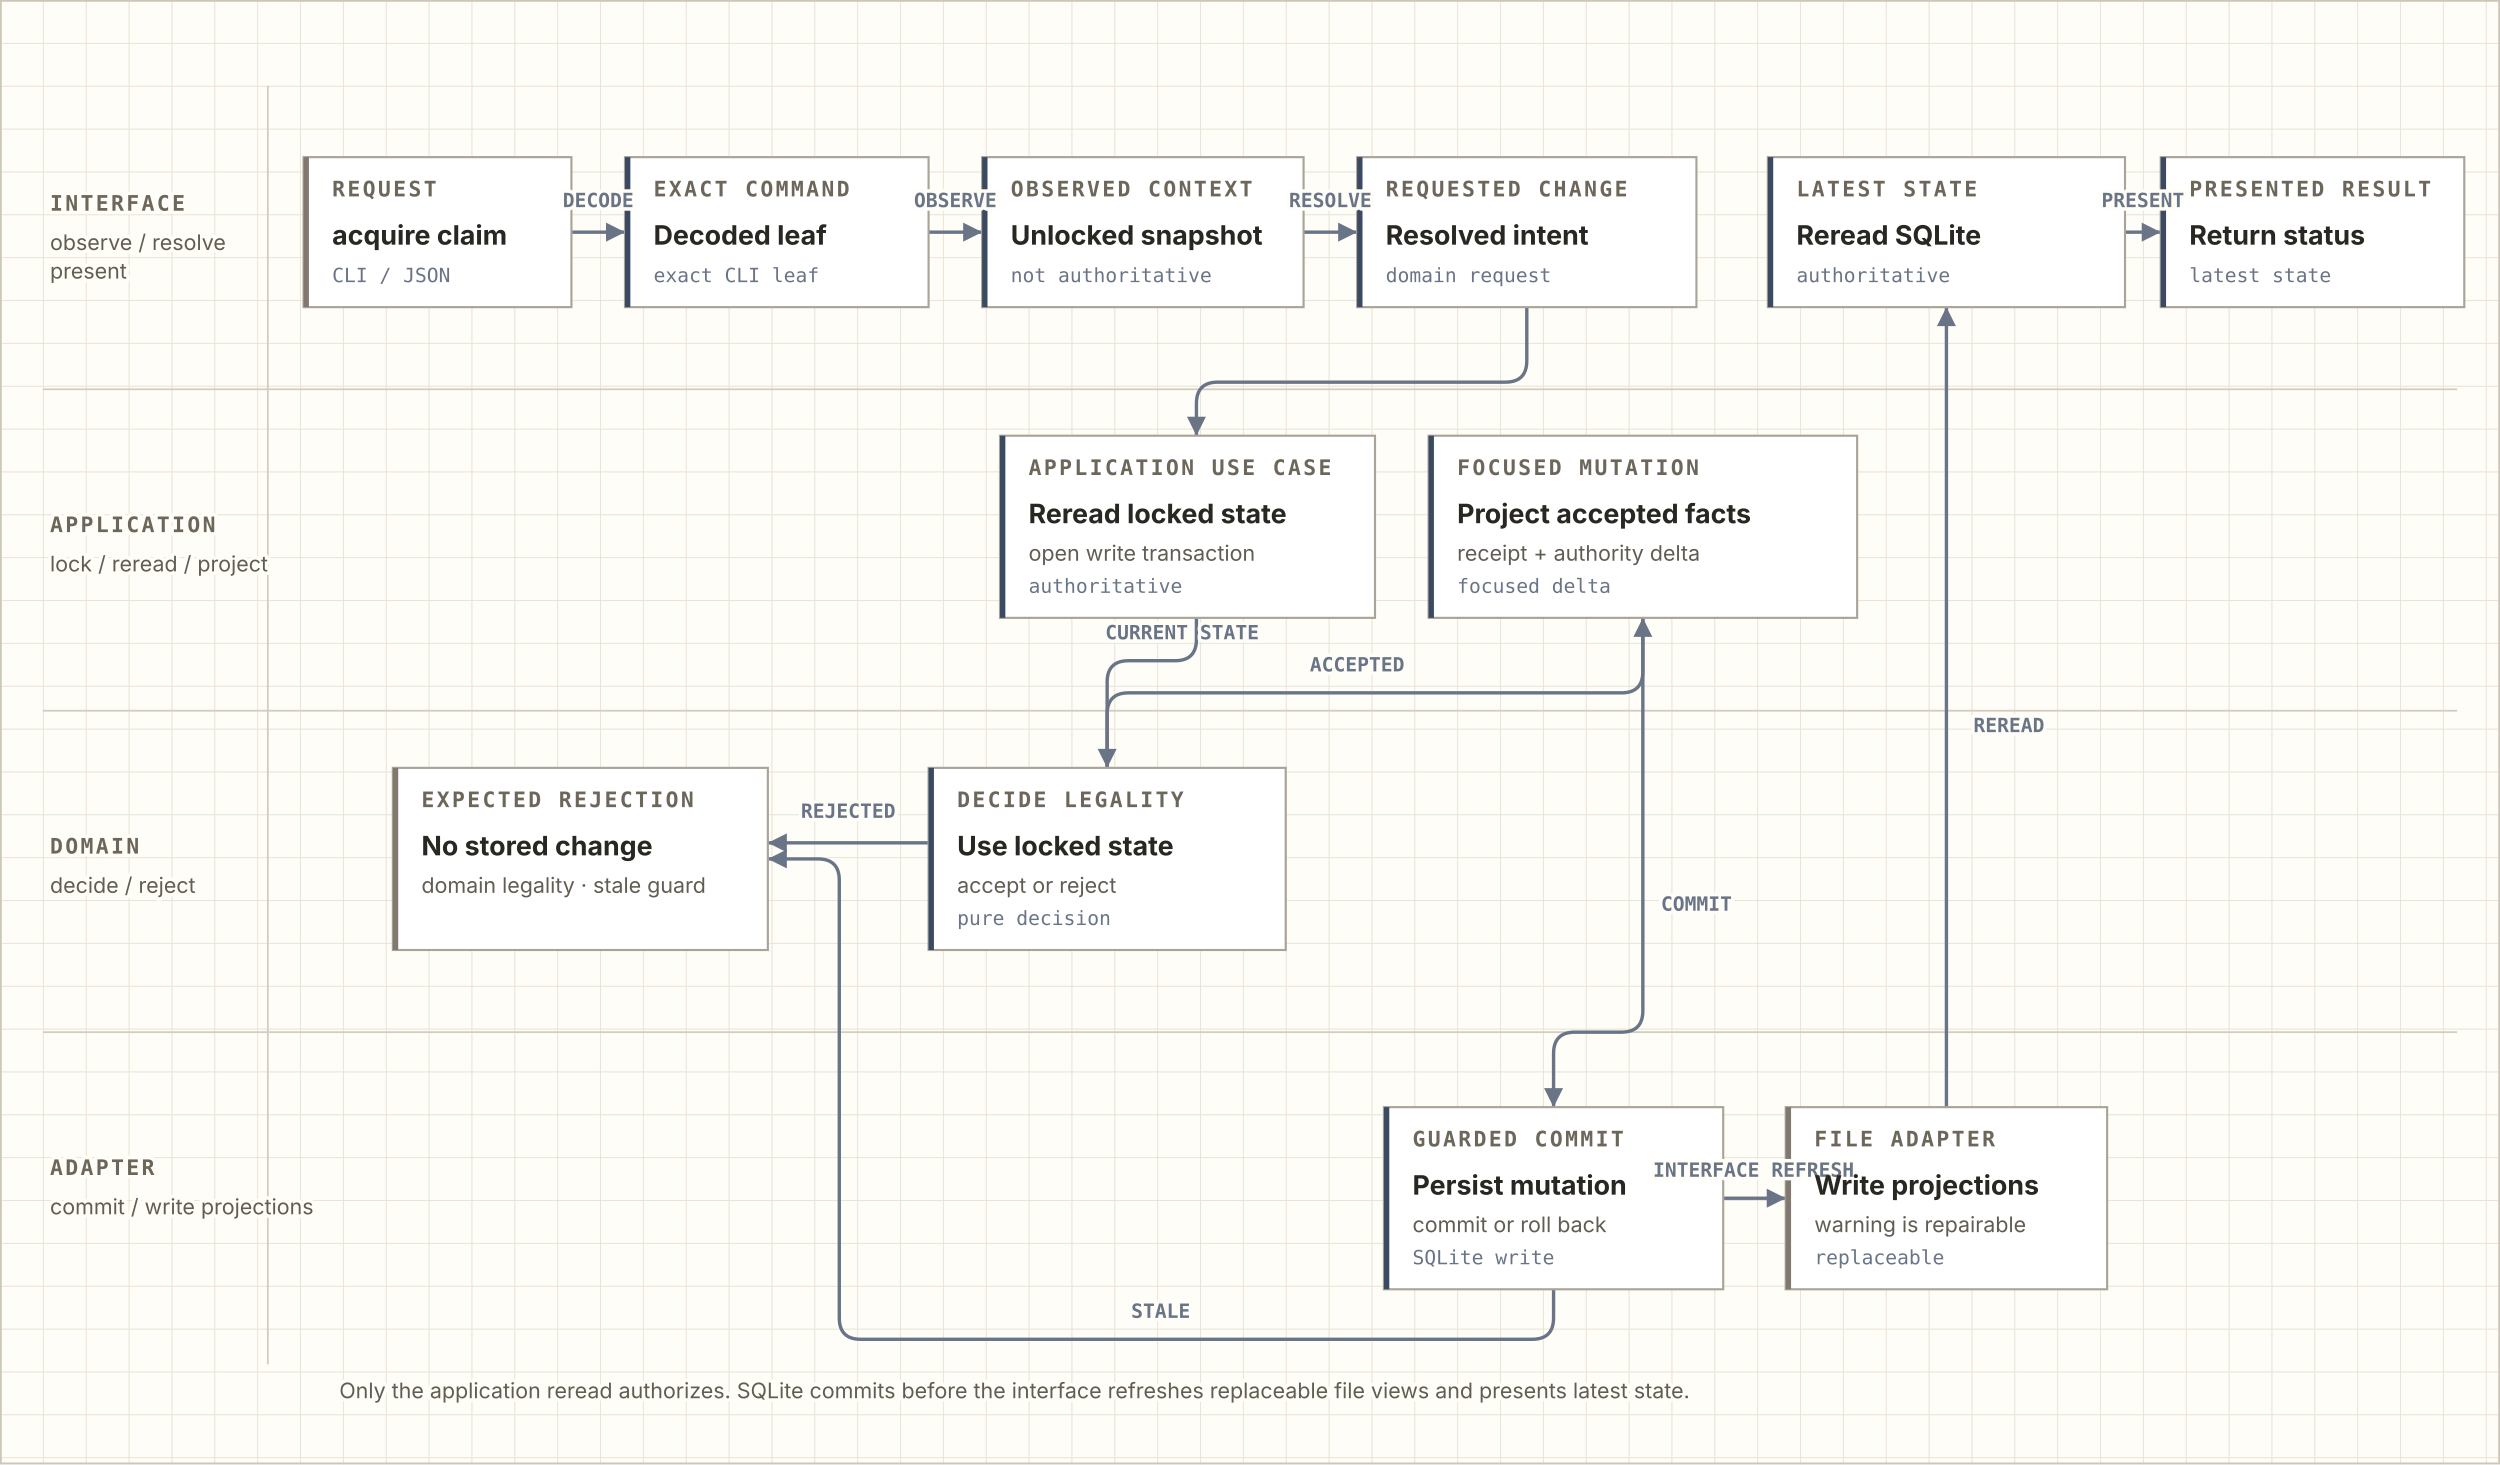
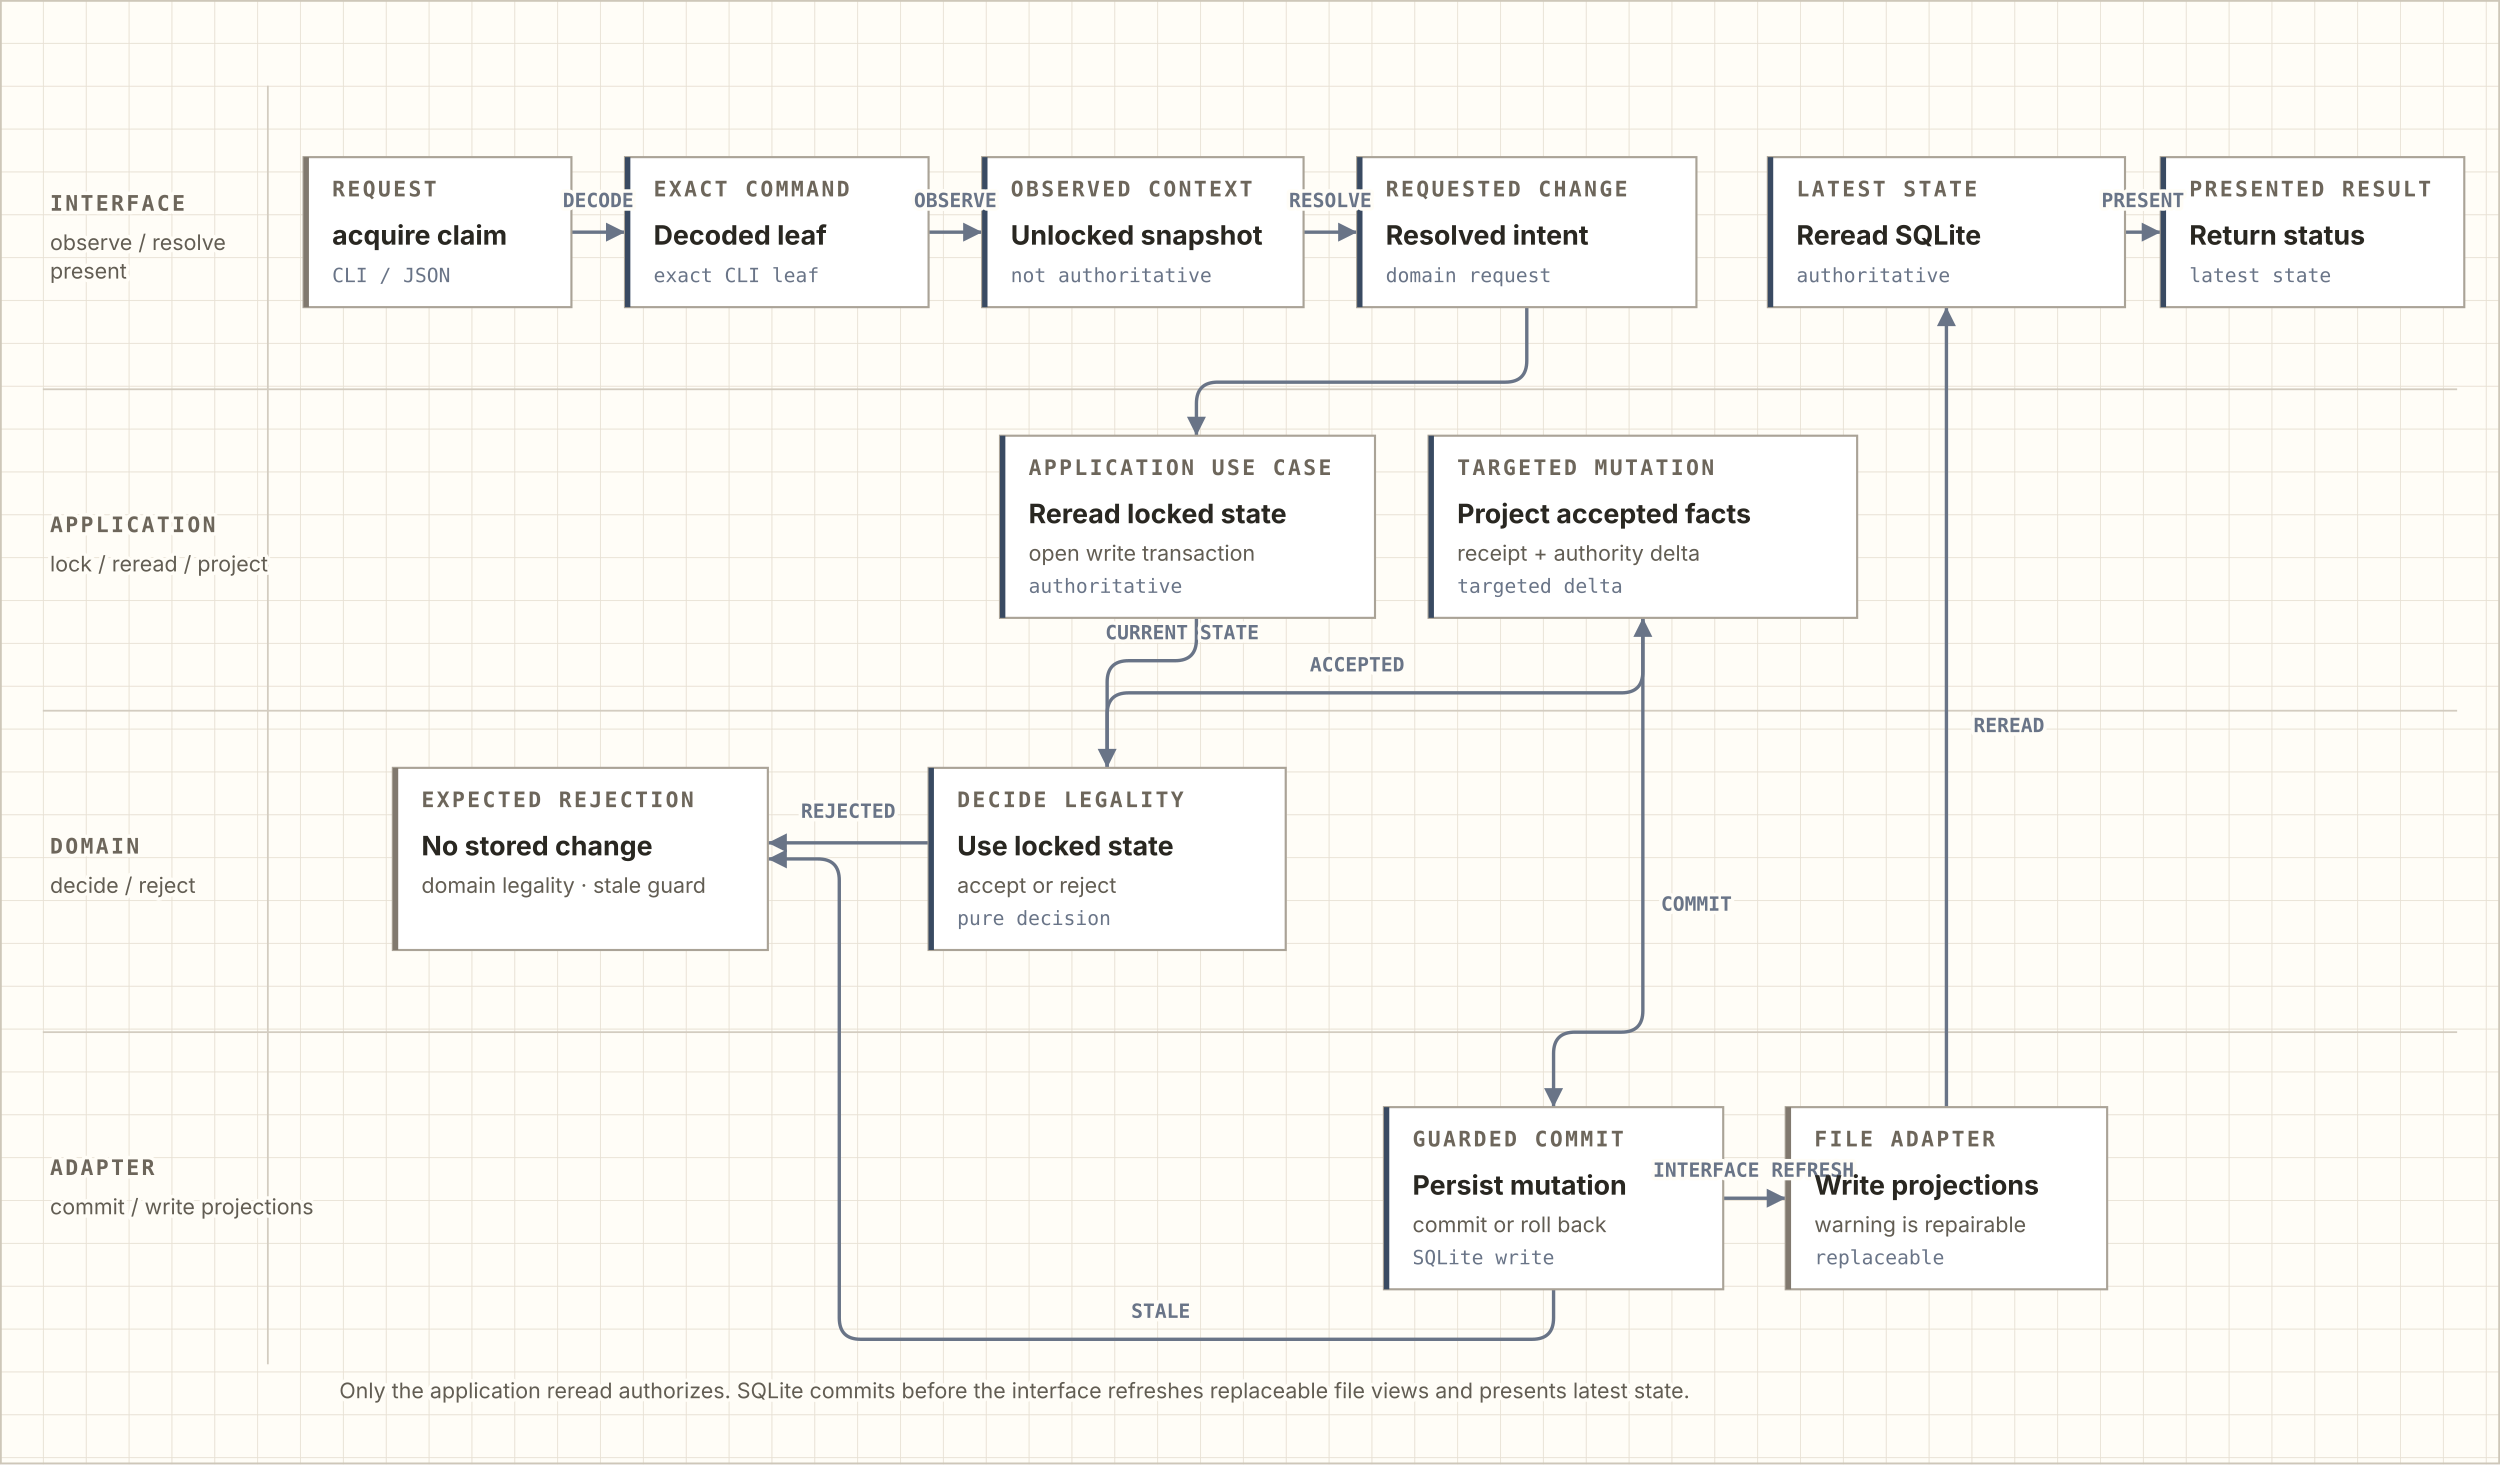
<svg xmlns="http://www.w3.org/2000/svg" role="img" aria-labelledby="title description" viewBox="0 0 1400 820">
  <defs>
    <pattern id="grid" width="24" height="24" patternUnits="userSpaceOnUse">
      <path d="M24 0H0V24" fill="none" stroke="#e8e1d5" stroke-width="1" />
    </pattern>
    <marker id="arrow" viewBox="0 0 10 10" refX="9" refY="5" markerWidth="7" markerHeight="7" orient="auto">
      <path d="M1 1L9 5L1 9Z" fill="#697487" />
    </marker>
    <style>
      text { font-family: ui-sans-serif, system-ui, -apple-system, BlinkMacSystemFont, "Segoe UI", sans-serif; fill: #292721; }
      .section-label, .box-label, .box-meta, .connector-label, .note-meta { font-family: ui-monospace, SFMono-Regular, Menlo, monospace; }
      .section-label, .box-label { font-size: 12px; font-weight: 700; letter-spacing: 0.11em; fill: #6d665b; }
      .section-subtitle { font-size: 12px; fill: #625d53; }
      .guide { stroke: #d3ccc0; stroke-width: 1; }
      .connector { fill: none; stroke: #697487; stroke-width: 1.9; stroke-linecap: round; }
      .connector-label { font-size: 11px; font-weight: 700; fill: #697487; }
      .box { fill: #fff; stroke: #aaa397; stroke-width: 1.2; }
      .box-title { font-size: 15px; font-weight: 700; }
      .box-body { font-size: 12px; fill: #625d53; }
      .box-meta { font-size: 11px; fill: #697487; }
      .note { fill: #625d53; }
      .note-meta { font-weight: 700; letter-spacing: 0.08em; fill: #6d665b; }
      .canvas-text { paint-order: stroke fill; stroke: #fffdf7; stroke-width: 4px; stroke-linejoin: round; }
    </style>
  </defs>
  <rect width="1400" height="820" fill="#fffdf7" />
  <rect width="1400" height="820" fill="url(#grid)" />
  <rect x="0.5" y="0.5" width="1399" height="819" fill="none" stroke="#cec7b9" />
  <line x1="150" y1="48" x2="150" y2="764" class="guide" />
  <line x1="24" y1="218" x2="1376" y2="218" class="guide" />
  <line x1="24" y1="398" x2="1376" y2="398" class="guide" />
  <line x1="24" y1="578" x2="1376" y2="578" class="guide" />
  <path d="M320 130L350 130" class="connector" marker-end="url(#arrow)" />
  <path d="M520 130L550 130" class="connector" marker-end="url(#arrow)" />
  <path d="M730 130L760 130" class="connector" marker-end="url(#arrow)" />
  <path d="M855 172L855 202Q855 214 843 214L682 214Q670 214 670 226L670 244" class="connector" marker-end="url(#arrow)" />
  <path d="M670 346L670 358Q670 370 658 370L632 370Q620 370 620 382L620 430" class="connector" marker-end="url(#arrow)" />
  <path d="M520 472L430 472" class="connector" marker-end="url(#arrow)" />
  <path d="M620 430L620 400Q620 388 632 388L908 388Q920 388 920 376L920 346" class="connector" marker-end="url(#arrow)" />
  <path d="M920 346L920 566Q920 578 908 578L882 578Q870 578 870 590L870 620" class="connector" marker-end="url(#arrow)" />
  <path d="M870 722L870 738Q870 750 858 750L482 750Q470 750 470 738L470 493Q470 481 458 481L430 481" class="connector" marker-end="url(#arrow)" />
  <path d="M965 671L1000 671" class="connector" marker-end="url(#arrow)" />
  <path d="M1090 620L1090 172" class="connector" marker-end="url(#arrow)" />
  <path d="M1190 130L1210 130" class="connector" marker-end="url(#arrow)" />
  <rect x="170" y="88" width="150" height="84" class="box" />
  <rect x="170" y="88" width="3" height="84" fill="#81796f" />
  <rect x="350" y="88" width="170" height="84" class="box" />
  <rect x="350" y="88" width="3" height="84" fill="#394a62" />
  <rect x="550" y="88" width="180" height="84" class="box" />
  <rect x="550" y="88" width="3" height="84" fill="#394a62" />
  <rect x="760" y="88" width="190" height="84" class="box" />
  <rect x="760" y="88" width="3" height="84" fill="#394a62" />
  <rect x="990" y="88" width="200" height="84" class="box" />
  <rect x="990" y="88" width="3" height="84" fill="#394a62" />
  <rect x="1210" y="88" width="170" height="84" class="box" />
  <rect x="1210" y="88" width="3" height="84" fill="#394a62" />
  <rect x="560" y="244" width="210" height="102" class="box" />
  <rect x="560" y="244" width="3" height="102" fill="#394a62" />
  <rect x="800" y="244" width="240" height="102" class="box" />
  <rect x="800" y="244" width="3" height="102" fill="#394a62" />
  <rect x="220" y="430" width="210" height="102" class="box" />
  <rect x="220" y="430" width="3" height="102" fill="#81796f" />
  <rect x="520" y="430" width="200" height="102" class="box" />
  <rect x="520" y="430" width="3" height="102" fill="#394a62" />
  <rect x="775" y="620" width="190" height="102" class="box" />
  <rect x="775" y="620" width="3" height="102" fill="#394a62" />
  <rect x="1000" y="620" width="180" height="102" class="box" />
  <rect x="1000" y="620" width="3" height="102" fill="#81796f" />
  <text x="28" y="118" class="section-label canvas-text">INTERFACE</text>
  <text x="28" y="140" class="section-subtitle canvas-text">observe / resolve</text>
  <text x="28" y="156" class="section-subtitle canvas-text">present</text>
  <text x="28" y="298" class="section-label canvas-text">APPLICATION</text>
  <text x="28" y="320" class="section-subtitle canvas-text">lock / reread / project</text>
  <text x="28" y="478" class="section-label canvas-text">DOMAIN</text>
  <text x="28" y="500" class="section-subtitle canvas-text">decide / reject</text>
  <text x="28" y="658" class="section-label canvas-text">ADAPTER</text>
  <text x="28" y="680" class="section-subtitle canvas-text">commit / write projections</text>
  <text x="335" y="116" text-anchor="middle" class="connector-label canvas-text">DECODE</text>
  <text x="535" y="116" text-anchor="middle" class="connector-label canvas-text">OBSERVE</text>
  <text x="745" y="116" text-anchor="middle" class="connector-label canvas-text">RESOLVE</text>
  <text x="662" y="358" text-anchor="middle" class="connector-label canvas-text">CURRENT STATE</text>
  <text x="475" y="458" text-anchor="middle" class="connector-label canvas-text">REJECTED</text>
  <text x="760" y="376" text-anchor="middle" class="connector-label canvas-text">ACCEPTED</text>
  <text x="950" y="510" text-anchor="middle" class="connector-label canvas-text">COMMIT</text>
  <text x="650" y="738" text-anchor="middle" class="connector-label canvas-text">STALE</text>
  <text x="982" y="659" text-anchor="middle" class="connector-label canvas-text">INTERFACE REFRESH</text>
  <text x="1125" y="410" text-anchor="middle" class="connector-label canvas-text">REREAD</text>
  <text x="1200" y="116" text-anchor="middle" class="connector-label canvas-text">PRESENT</text>
  <text x="186" y="110" class="box-label">REQUEST</text>
  <text x="186" y="137" class="box-title">acquire claim</text>
  <text x="186" y="158" class="box-meta">CLI / JSON</text>
  <text x="366" y="110" class="box-label">EXACT COMMAND</text>
  <text x="366" y="137" class="box-title">Decoded leaf</text>
  <text x="366" y="158" class="box-meta">exact CLI leaf</text>
  <text x="566" y="110" class="box-label">OBSERVED CONTEXT</text>
  <text x="566" y="137" class="box-title">Unlocked snapshot</text>
  <text x="566" y="158" class="box-meta">not authoritative</text>
  <text x="776" y="110" class="box-label">REQUESTED CHANGE</text>
  <text x="776" y="137" class="box-title">Resolved intent</text>
  <text x="776" y="158" class="box-meta">domain request</text>
  <text x="1006" y="110" class="box-label">LATEST STATE</text>
  <text x="1006" y="137" class="box-title">Reread SQLite</text>
  <text x="1006" y="158" class="box-meta">authoritative</text>
  <text x="1226" y="110" class="box-label">PRESENTED RESULT</text>
  <text x="1226" y="137" class="box-title">Return status</text>
  <text x="1226" y="158" class="box-meta">latest state</text>
  <text x="576" y="266" class="box-label">APPLICATION USE CASE</text>
  <text x="576" y="293" class="box-title">Reread locked state</text>
  <text x="576" y="314" class="box-body">open write transaction</text>
  <text x="576" y="332" class="box-meta">authoritative</text>
-   <text x="816" y="266" class="box-label">FOCUSED MUTATION</text>
+   <text x="816" y="266" class="box-label">TARGETED MUTATION</text>
  <text x="816" y="293" class="box-title">Project accepted facts</text>
  <text x="816" y="314" class="box-body">receipt + authority delta</text>
-   <text x="816" y="332" class="box-meta">focused delta</text>
+   <text x="816" y="332" class="box-meta">targeted delta</text>
  <text x="236" y="452" class="box-label">EXPECTED REJECTION</text>
  <text x="236" y="479" class="box-title">No stored change</text>
  <text x="236" y="500" class="box-body">domain legality · stale guard</text>
  <text x="536" y="452" class="box-label">DECIDE LEGALITY</text>
  <text x="536" y="479" class="box-title">Use locked state</text>
  <text x="536" y="500" class="box-body">accept or reject</text>
  <text x="536" y="518" class="box-meta">pure decision</text>
  <text x="791" y="642" class="box-label">GUARDED COMMIT</text>
  <text x="791" y="669" class="box-title">Persist mutation</text>
  <text x="791" y="690" class="box-body">commit or roll back</text>
  <text x="791" y="708" class="box-meta">SQLite write</text>
  <text x="1016" y="642" class="box-label">FILE ADAPTER</text>
  <text x="1016" y="669" class="box-title">Write projections</text>
  <text x="1016" y="690" class="box-body">warning is repairable</text>
  <text x="1016" y="708" class="box-meta">replaceable</text>
  <text x="190" y="783" text-anchor="start" font-size="12" class="note canvas-text">Only the application reread authorizes. SQLite commits before the interface refreshes replaceable file views and presents latest state.</text>
</svg>
